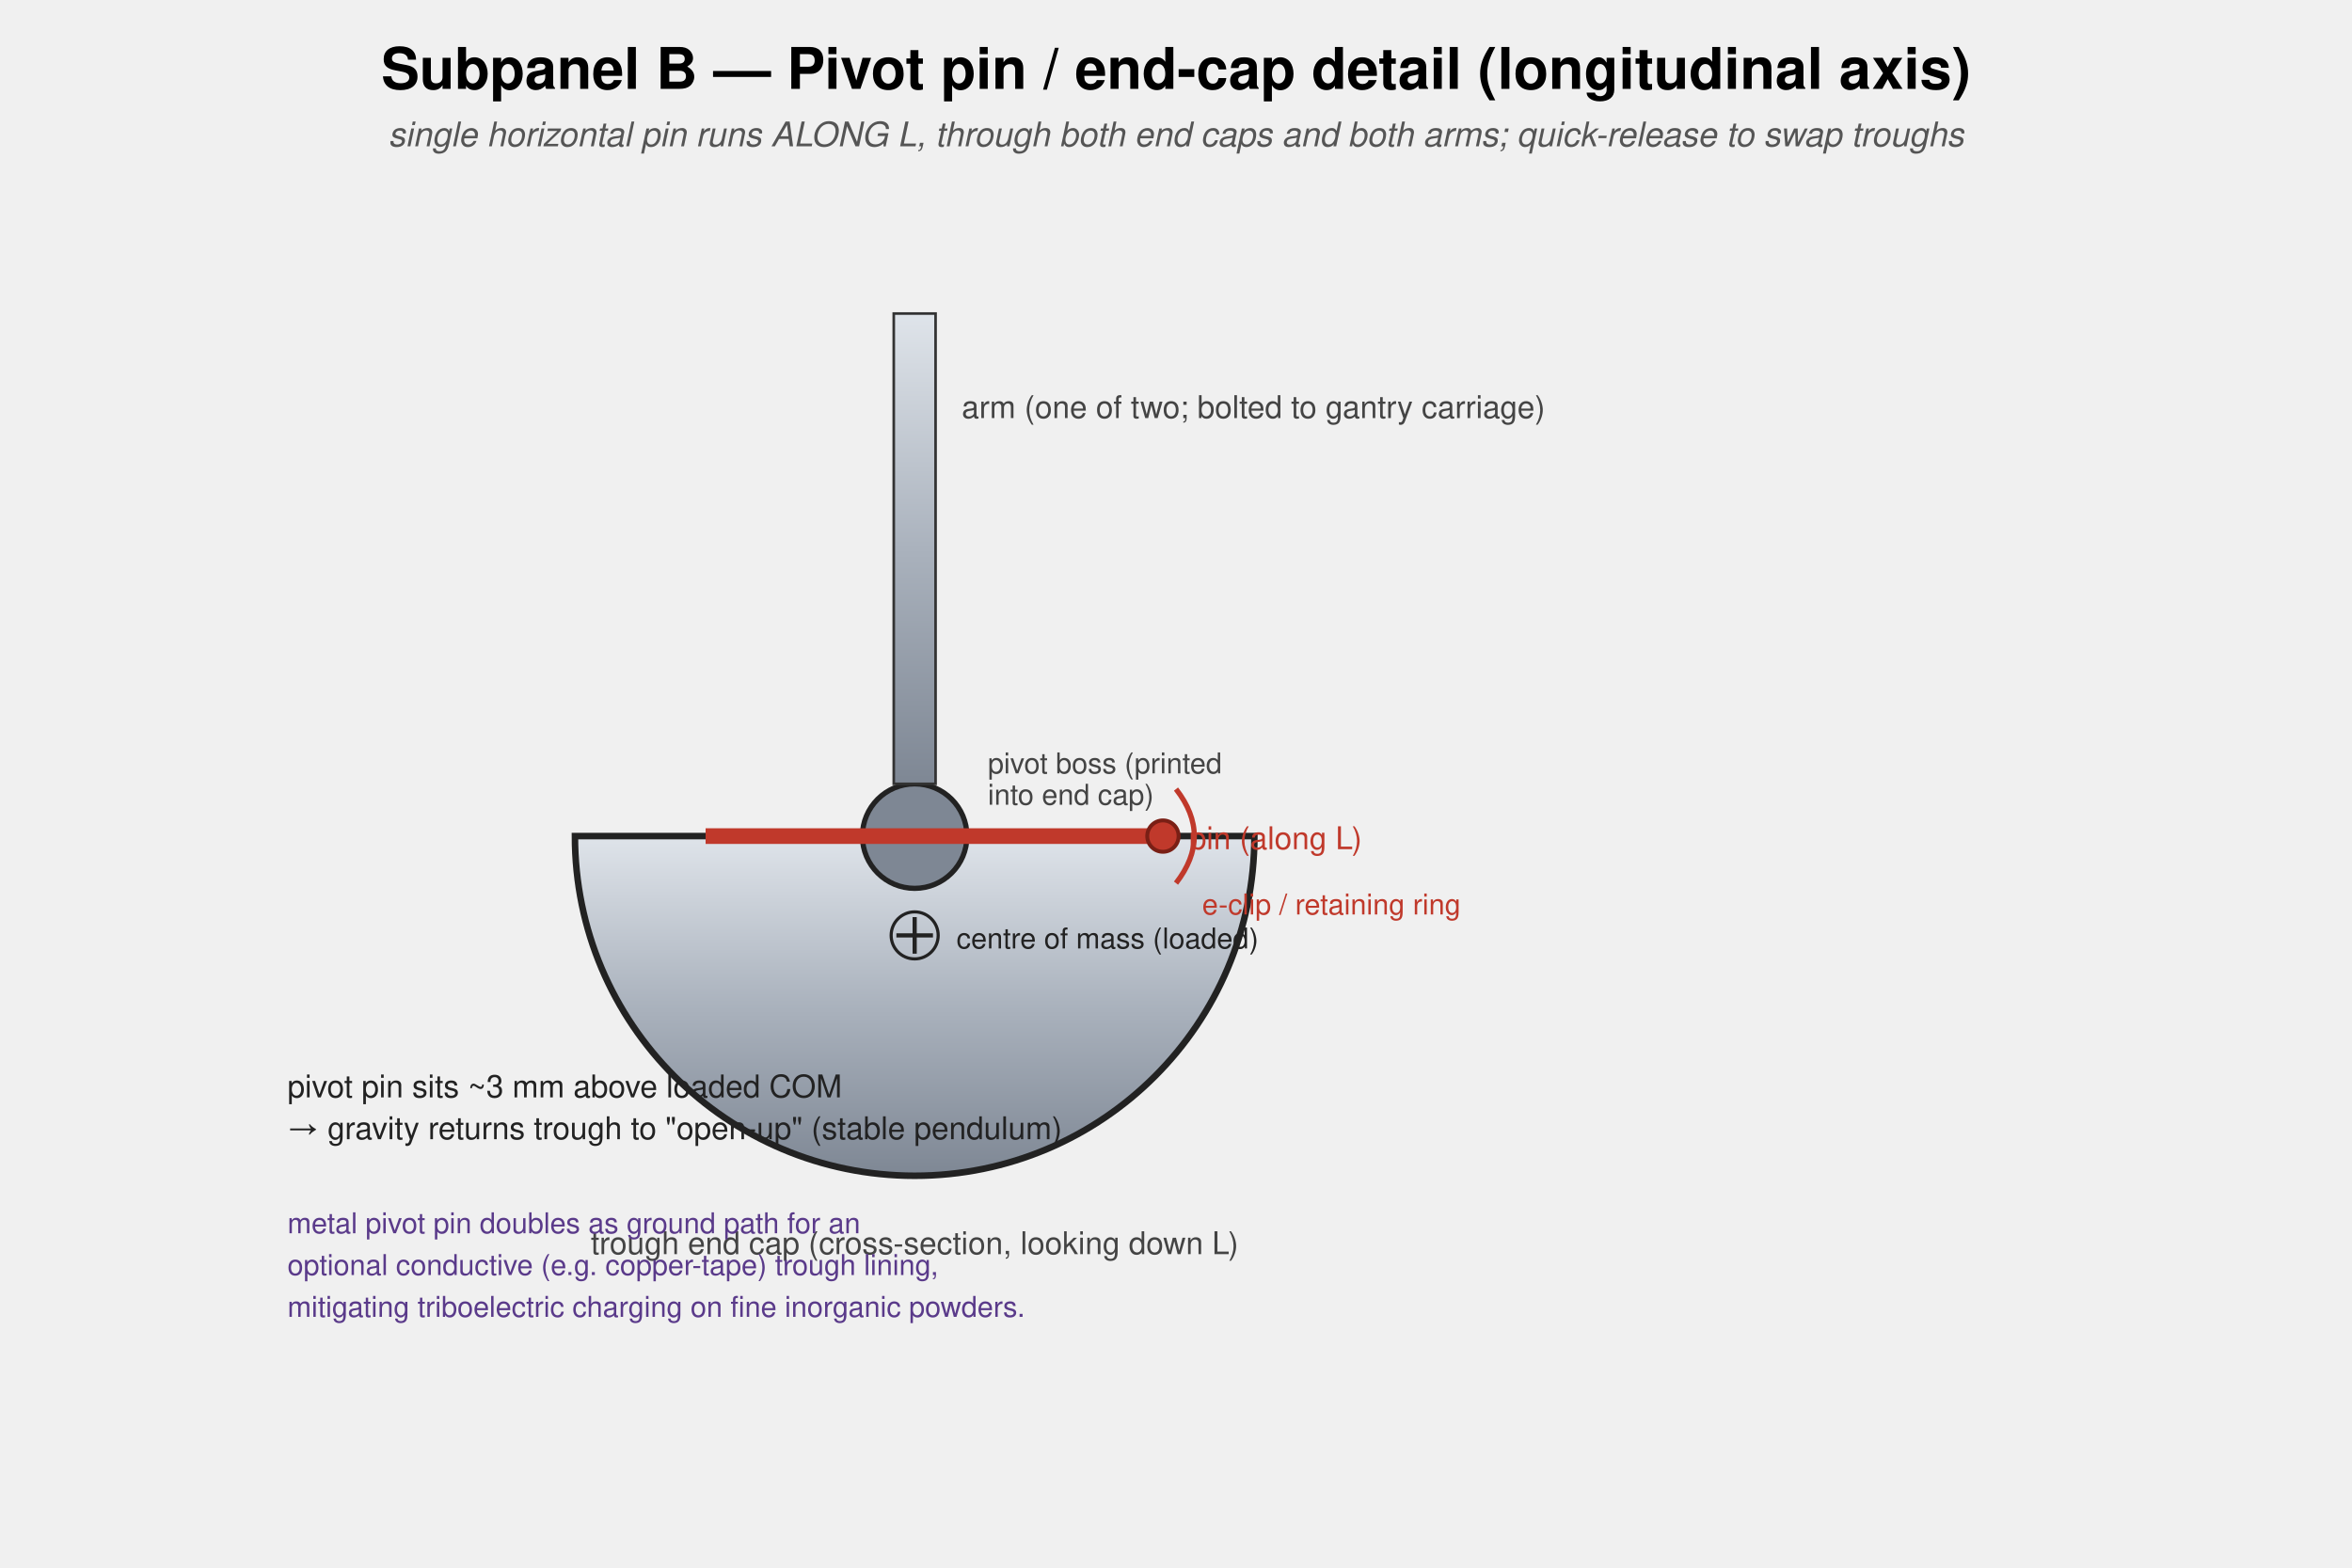
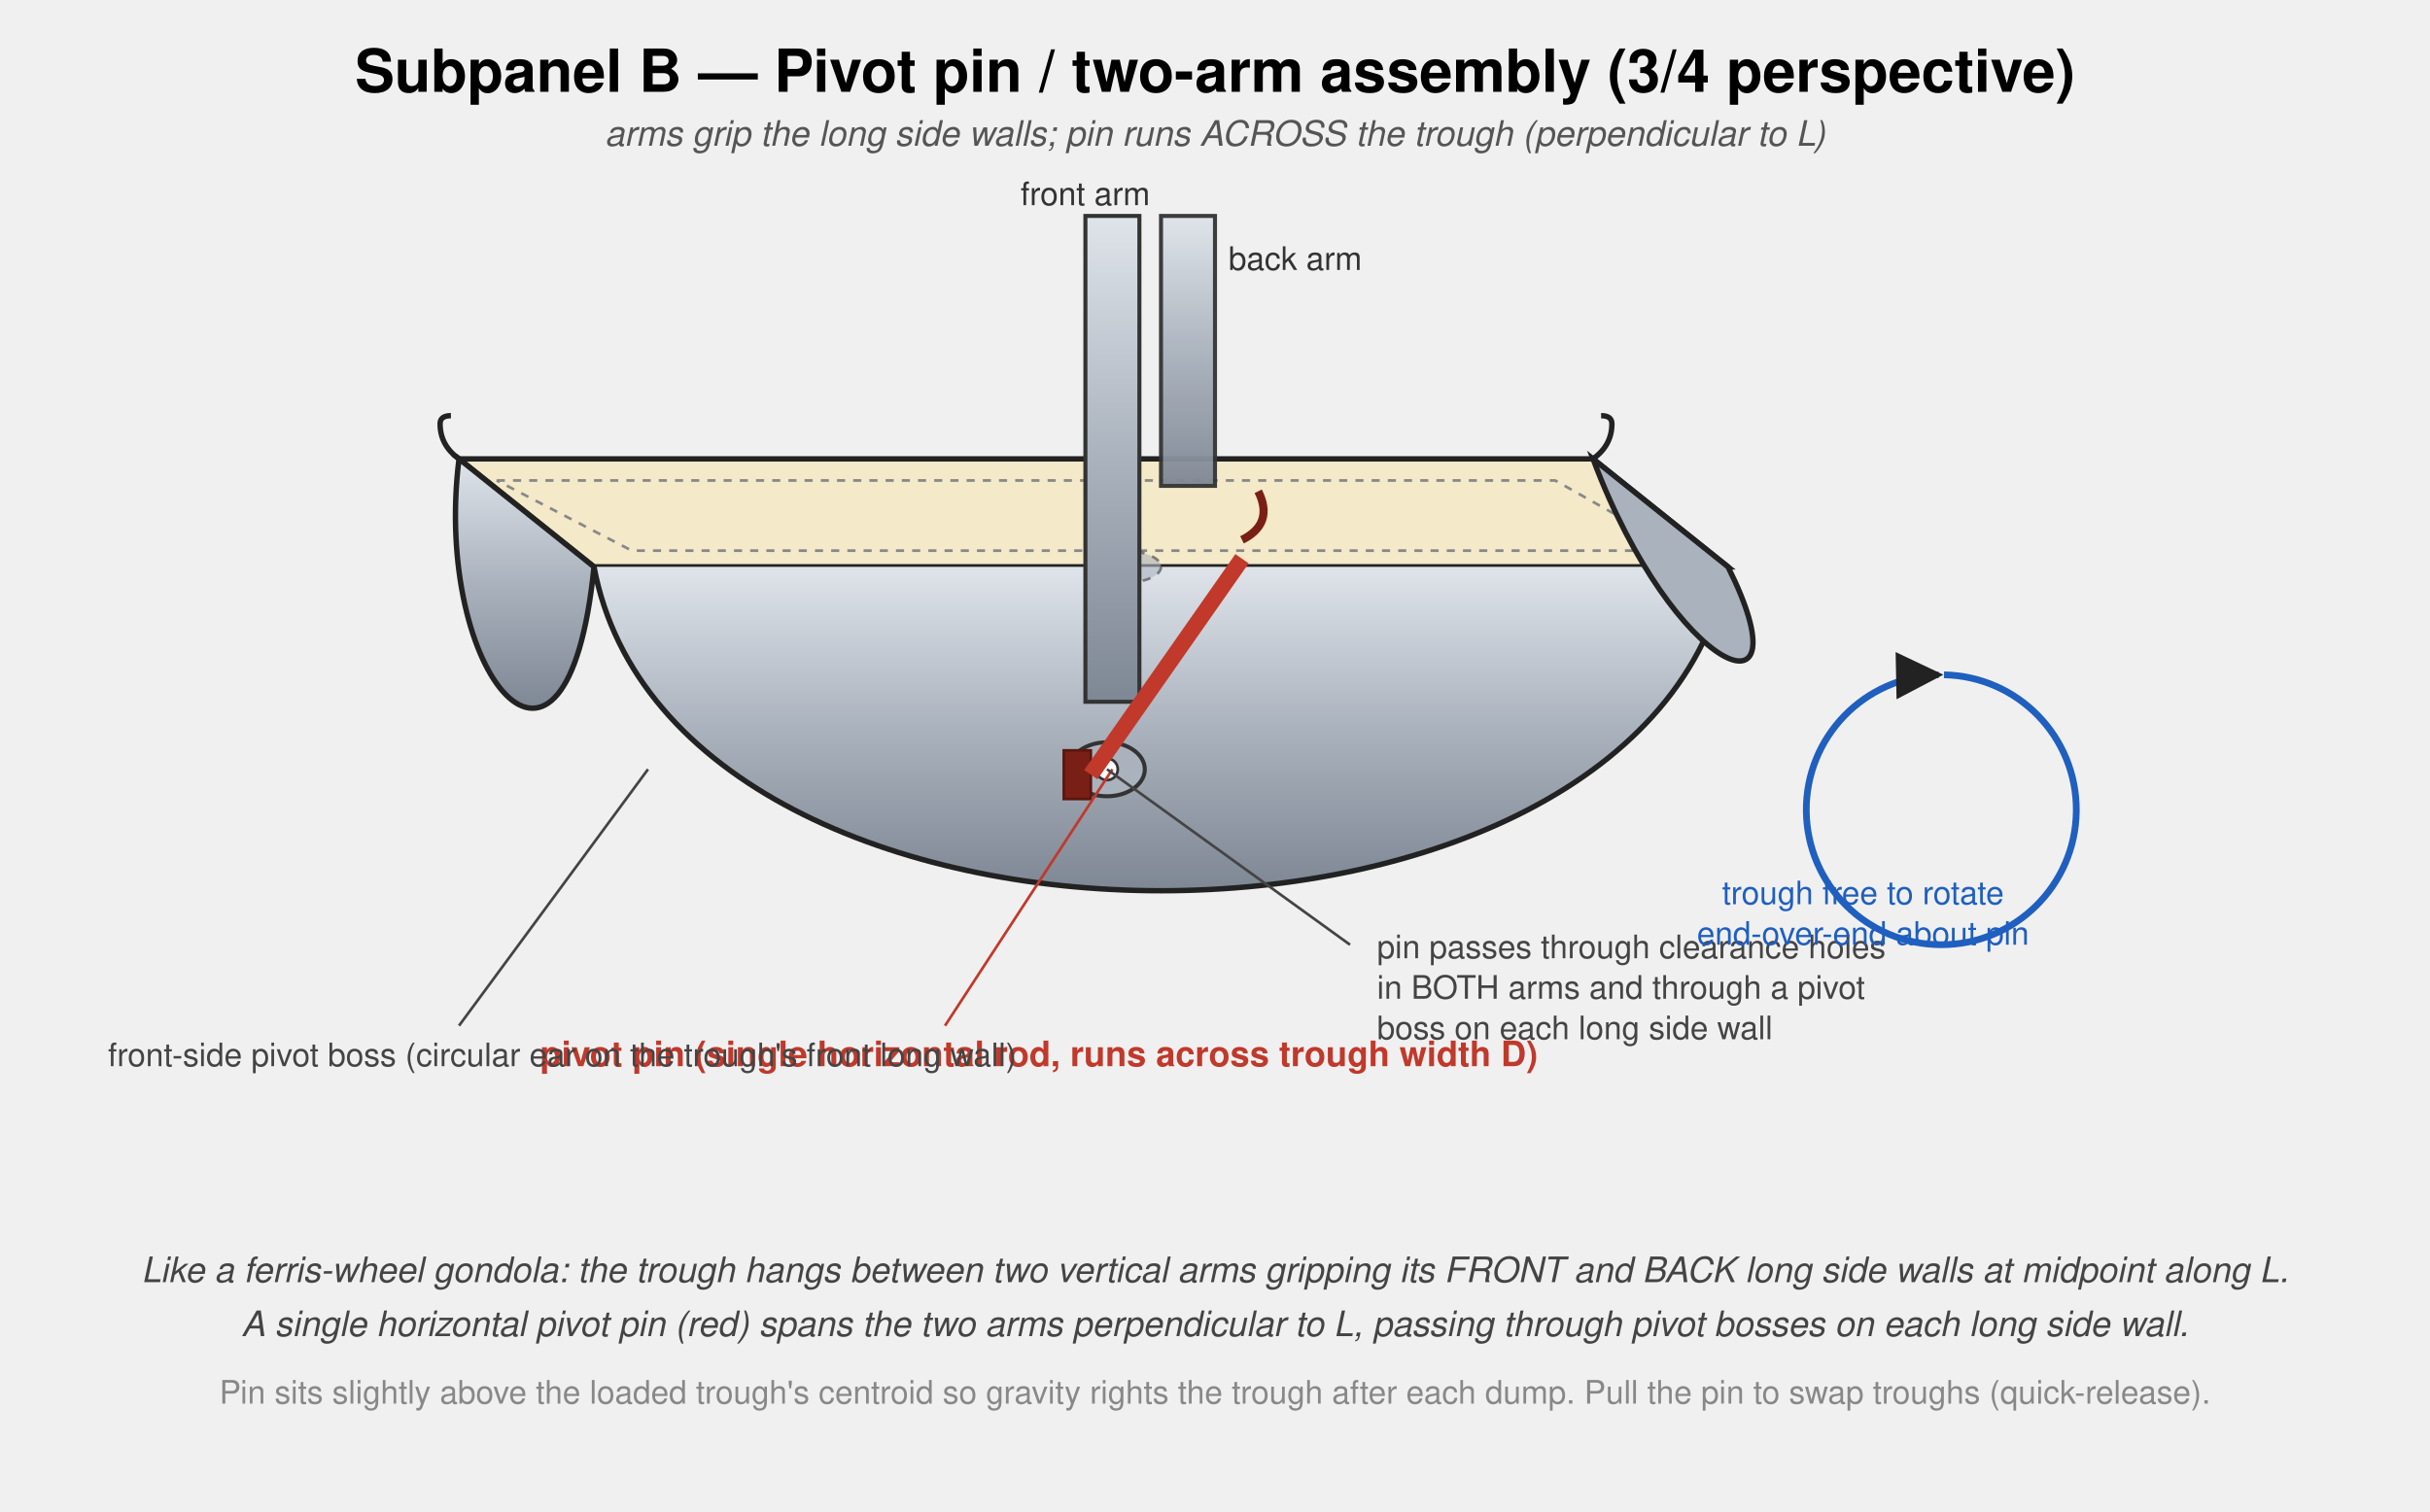
- <svg xmlns="http://www.w3.org/2000/svg" viewBox="0 0 900 600" font-family="Helvetica, Arial, sans-serif" font-size="13">
+ <svg xmlns="http://www.w3.org/2000/svg" viewBox="0 0 900 560" font-family="Helvetica, Arial, sans-serif">
  <defs>
    <linearGradient id="metal" x1="0" y1="0" x2="0" y2="1">
      <stop offset="0" stop-color="#dfe4ea" />
      <stop offset="0.5" stop-color="#aab2bd" />
      <stop offset="1" stop-color="#7e8794" />
    </linearGradient>
-     <linearGradient id="metalH" x1="0" y1="0" x2="1" y2="0">
-       <stop offset="0" stop-color="#dfe4ea" />
-       <stop offset="0.5" stop-color="#aab2bd" />
-       <stop offset="1" stop-color="#7e8794" />
-     </linearGradient>
-     <pattern id="powder" width="6" height="6" patternUnits="userSpaceOnUse">
-       <rect width="6" height="6" fill="#e8d9a8" />
-       <circle cx="1.5" cy="1.5" r="0.6" fill="#b89a55" />
-       <circle cx="4" cy="3.5" r="0.6" fill="#b89a55" />
-       <circle cx="2" cy="5" r="0.5" fill="#b89a55" />
-     </pattern>
    <marker id="arrowK" viewBox="0 0 10 10" refX="9" refY="5" markerWidth="7" markerHeight="7" orient="auto-start-reverse">
      <path d="M0,0 L10,5 L0,10 z" fill="#222" />
    </marker>
-     <marker id="arrowB" viewBox="0 0 10 10" refX="9" refY="5" markerWidth="7" markerHeight="7" orient="auto-start-reverse">
-       <path d="M0,0 L10,5 L0,10 z" fill="#1f5fbf" />
-     </marker>
-     <marker id="arrowR" viewBox="0 0 10 10" refX="9" refY="5" markerWidth="7" markerHeight="7" orient="auto-start-reverse">
-       <path d="M0,0 L10,5 L0,10 z" fill="#c0392b" />
-     </marker>
  </defs>
-   <text x="450" y="34" text-anchor="middle" font-size="22" font-weight="700">Subpanel B — Pivot pin / end-cap detail (longitudinal axis)</text>
-   <text x="450" y="56" text-anchor="middle" font-size="13" fill="#555" font-style="italic">single horizontal pin runs ALONG L, through both end caps and both arms; quick-release to swap troughs</text>
-   <path d="M 220 320 L 480 320 A 130 130 0 0 1 220 320 Z" fill="url(#metal)" stroke="#222" stroke-width="2.5" />
-   <text x="350" y="480" text-anchor="middle" font-size="12" fill="#444">trough end cap (cross-section, looking down L)</text>
-   <circle cx="350" cy="320" r="20" fill="#7e8794" stroke="#222" stroke-width="2" />
-   <text x="378" y="296" font-size="11" fill="#444">pivot boss (printed</text>
-   <text x="378" y="308" font-size="11" fill="#444">into end cap)</text>
-   <rect x="342" y="120" width="16" height="180" fill="url(#metal)" stroke="#333" />
-   <text x="368" y="160" font-size="12" fill="#444">arm (one of two; bolted to gantry carriage)</text>
-   <line x1="270" y1="320" x2="440" y2="320" stroke="#c0392b" stroke-width="6" />
-   <circle cx="445" cy="320" r="6" fill="#c0392b" stroke="#7a1f15" stroke-width="1.5" />
-   <text x="455" y="325" font-size="12" fill="#c0392b">pin (along L)</text>
-   <path d="M 450 302 q 14 18 0 36" fill="none" stroke="#c0392b" stroke-width="2" />
-   <text x="460" y="350" font-size="11" fill="#c0392b">e-clip / retaining ring</text>
-   <line x1="343" y1="358" x2="357" y2="358" stroke="#222" stroke-width="1.6" />
-   <line x1="350" y1="351" x2="350" y2="365" stroke="#222" stroke-width="1.6" />
-   <circle cx="350" cy="358" r="9" fill="none" stroke="#222" stroke-width="1.2" />
-   <text x="366" y="363" font-size="11" fill="#222">centre of mass (loaded)</text>
-   <text x="110" y="420" font-size="12" fill="#222">pivot pin sits ~3 mm above loaded COM</text>
-   <text x="110" y="436" font-size="12" fill="#222">→ gravity returns trough to "open-up" (stable pendulum)</text>
-   <text x="110" y="472" font-size="11" fill="#5a3a8a">metal pivot pin doubles as ground path for an</text>
-   <text x="110" y="488" font-size="11" fill="#5a3a8a">optional conductive (e.g. copper-tape) trough lining,</text>
-   <text x="110" y="504" font-size="11" fill="#5a3a8a">mitigating triboelectric charging on fine inorganic powders.</text>
+   <text x="450" y="34" text-anchor="middle" font-size="22" font-weight="700">
+     Subpanel B — Pivot pin / two-arm assembly (3/4 perspective)
+   </text>
+   <text x="450" y="54" text-anchor="middle" font-size="13" fill="#555" font-style="italic">
+     arms grip the long side walls; pin runs ACROSS the trough (perpendicular to L)
+   </text>
+   <g transform="translate(170,170)">
+     <polygon points="0,0 420,0 470,40 50,40" fill="#f4e9c8" stroke="#222" stroke-width="2" />
+     <polygon points="14,8 406,8 452,34 64,34" fill="none" stroke="#888" stroke-width="1" stroke-dasharray="3,3" />
+     <path d="M50,40 C 80,200 440,200 470,40" fill="url(#metal)" stroke="#222" stroke-width="2" />
+     <path d="M0,0 C -10,80 40,140 50,40 Z" fill="url(#metal)" stroke="#222" stroke-width="2" />
+     <path d="M420,0 C 450,80 500,100 470,40 Z" fill="#aab2bd" stroke="#222" stroke-width="2" />
+     <path d="M0,0 q-7,-5 -7,-13 q0,-3 4,-3" fill="none" stroke="#222" stroke-width="2" />
+     <path d="M420,0 q7,-5 7,-13 q0,-3 -4,-3" fill="none" stroke="#222" stroke-width="2" />
+     <ellipse cx="240" cy="115" rx="14" ry="10" fill="#aab2bd" stroke="#333" stroke-width="1.5" />
+     <circle cx="240" cy="115" r="4" fill="#fff" stroke="#333" />
+     <ellipse cx="246" cy="40" rx="14" ry="6" fill="#aab2bd" stroke="#333" stroke-width="1" stroke-dasharray="3,3" opacity="0.6" />
+   </g>
+   <rect x="402" y="80" width="20" height="180" fill="url(#metal)" stroke="#333" stroke-width="1.5" />
+   <text x="378" y="76" font-size="12" fill="#333">front arm</text>
+   <rect x="430" y="80" width="20" height="100" fill="url(#metal)" stroke="#333" stroke-width="1.5" opacity="0.95" />
+   <text x="455" y="100" font-size="12" fill="#333">back arm</text>
+   <rect x="394" y="278" width="10" height="18" fill="#7a1f15" stroke="#5a160f" />
+   <line x1="404" y1="287" x2="460" y2="207" stroke="#c0392b" stroke-width="6" />
+   <path d="M460,200 q12,-6 6,-18" fill="none" stroke="#7a1f15" stroke-width="3" />
+   <line x1="412" y1="285" x2="350" y2="380" stroke="#c0392b" stroke-width="1" />
+   <text x="200" y="395" font-size="13" fill="#c0392b" font-weight="600">
+     pivot pin (single horizontal rod, runs across trough width D)
+   </text>
+   <line x1="410" y1="285" x2="500" y2="350" stroke="#444" stroke-width="1" />
+   <text x="510" y="355" font-size="12" fill="#444">
+     pin passes through clearance holes
+   </text>
+   <text x="510" y="370" font-size="12" fill="#444">
+     in BOTH arms and through a pivot
+   </text>
+   <text x="510" y="385" font-size="12" fill="#444">
+     boss on each long side wall
+   </text>
+   <line x1="240" y1="285" x2="170" y2="380" stroke="#444" stroke-width="1" />
+   <text x="40" y="395" font-size="12" fill="#444">
+     front-side pivot boss (circular ear on the trough's front long wall)
+   </text>
+   <path d="M 720 250 a 50 50 0 1 1 -2 0" fill="none" stroke="#1f5fbf" stroke-width="2.5" marker-end="url(#arrowK)" />
+   <text x="690" y="335" font-size="12" fill="#1f5fbf" text-anchor="middle">
+     trough free to rotate
+   </text>
+   <text x="690" y="350" font-size="12" fill="#1f5fbf" text-anchor="middle">
+     end-over-end about pin
+   </text>
+   <text x="450" y="475" text-anchor="middle" font-size="13" fill="#444" font-style="italic">
+     Like a ferris-wheel gondola: the trough hangs between two vertical arms gripping
+     its FRONT and BACK long side walls at midpoint along L.
+   </text>
+   <text x="450" y="495" text-anchor="middle" font-size="13" fill="#444" font-style="italic">
+     A single horizontal pivot pin (red) spans the two arms perpendicular to L, passing
+     through pivot bosses on each long side wall.
+   </text>
+   <text x="450" y="520" text-anchor="middle" font-size="12" fill="#888">
+     Pin sits slightly above the loaded trough's centroid so gravity rights the trough
+     after each dump. Pull the pin to swap troughs (quick-release).
+   </text>
</svg>
